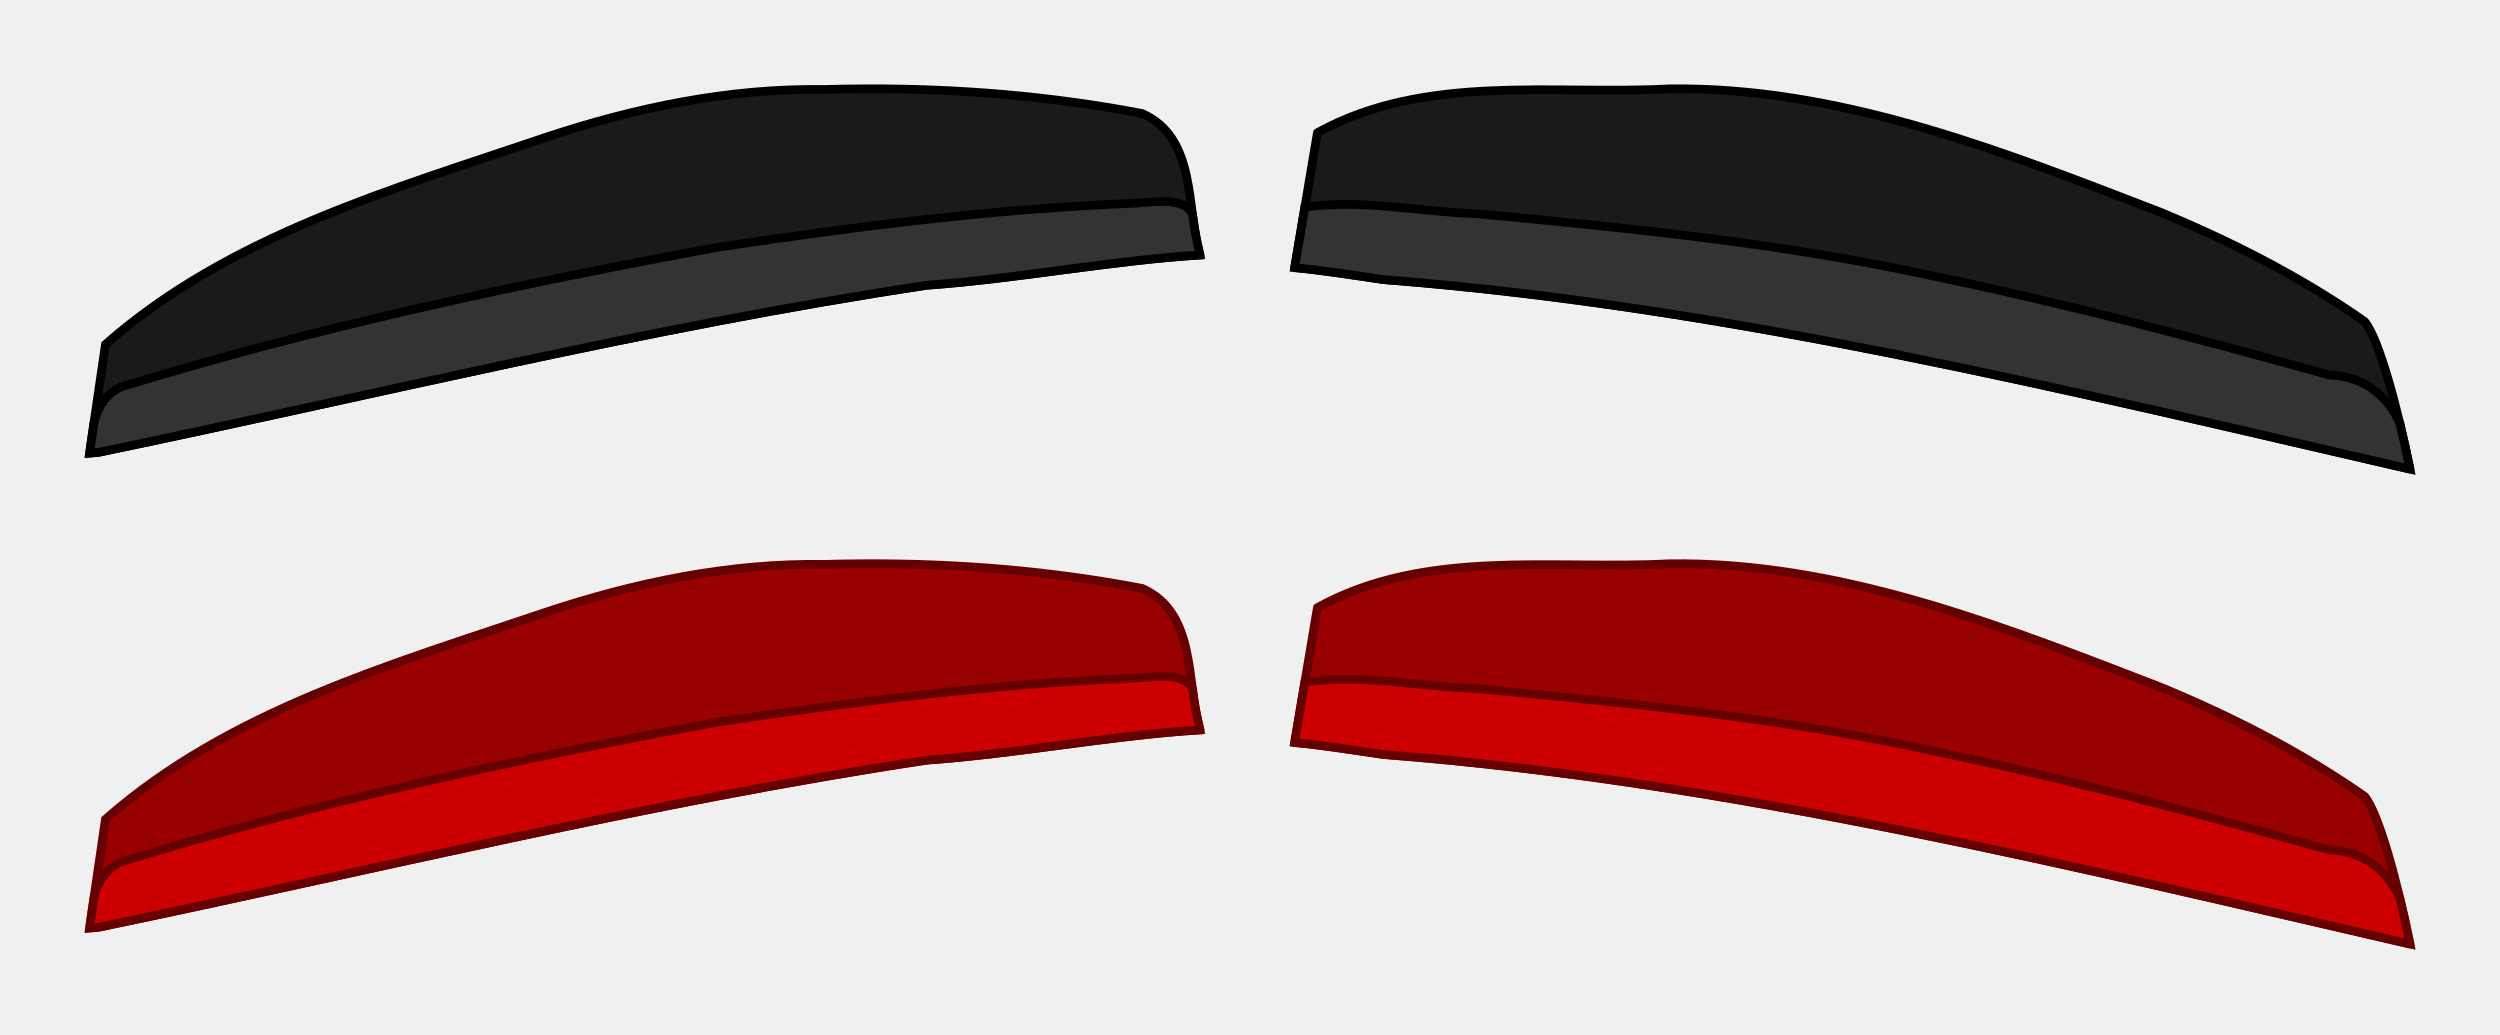
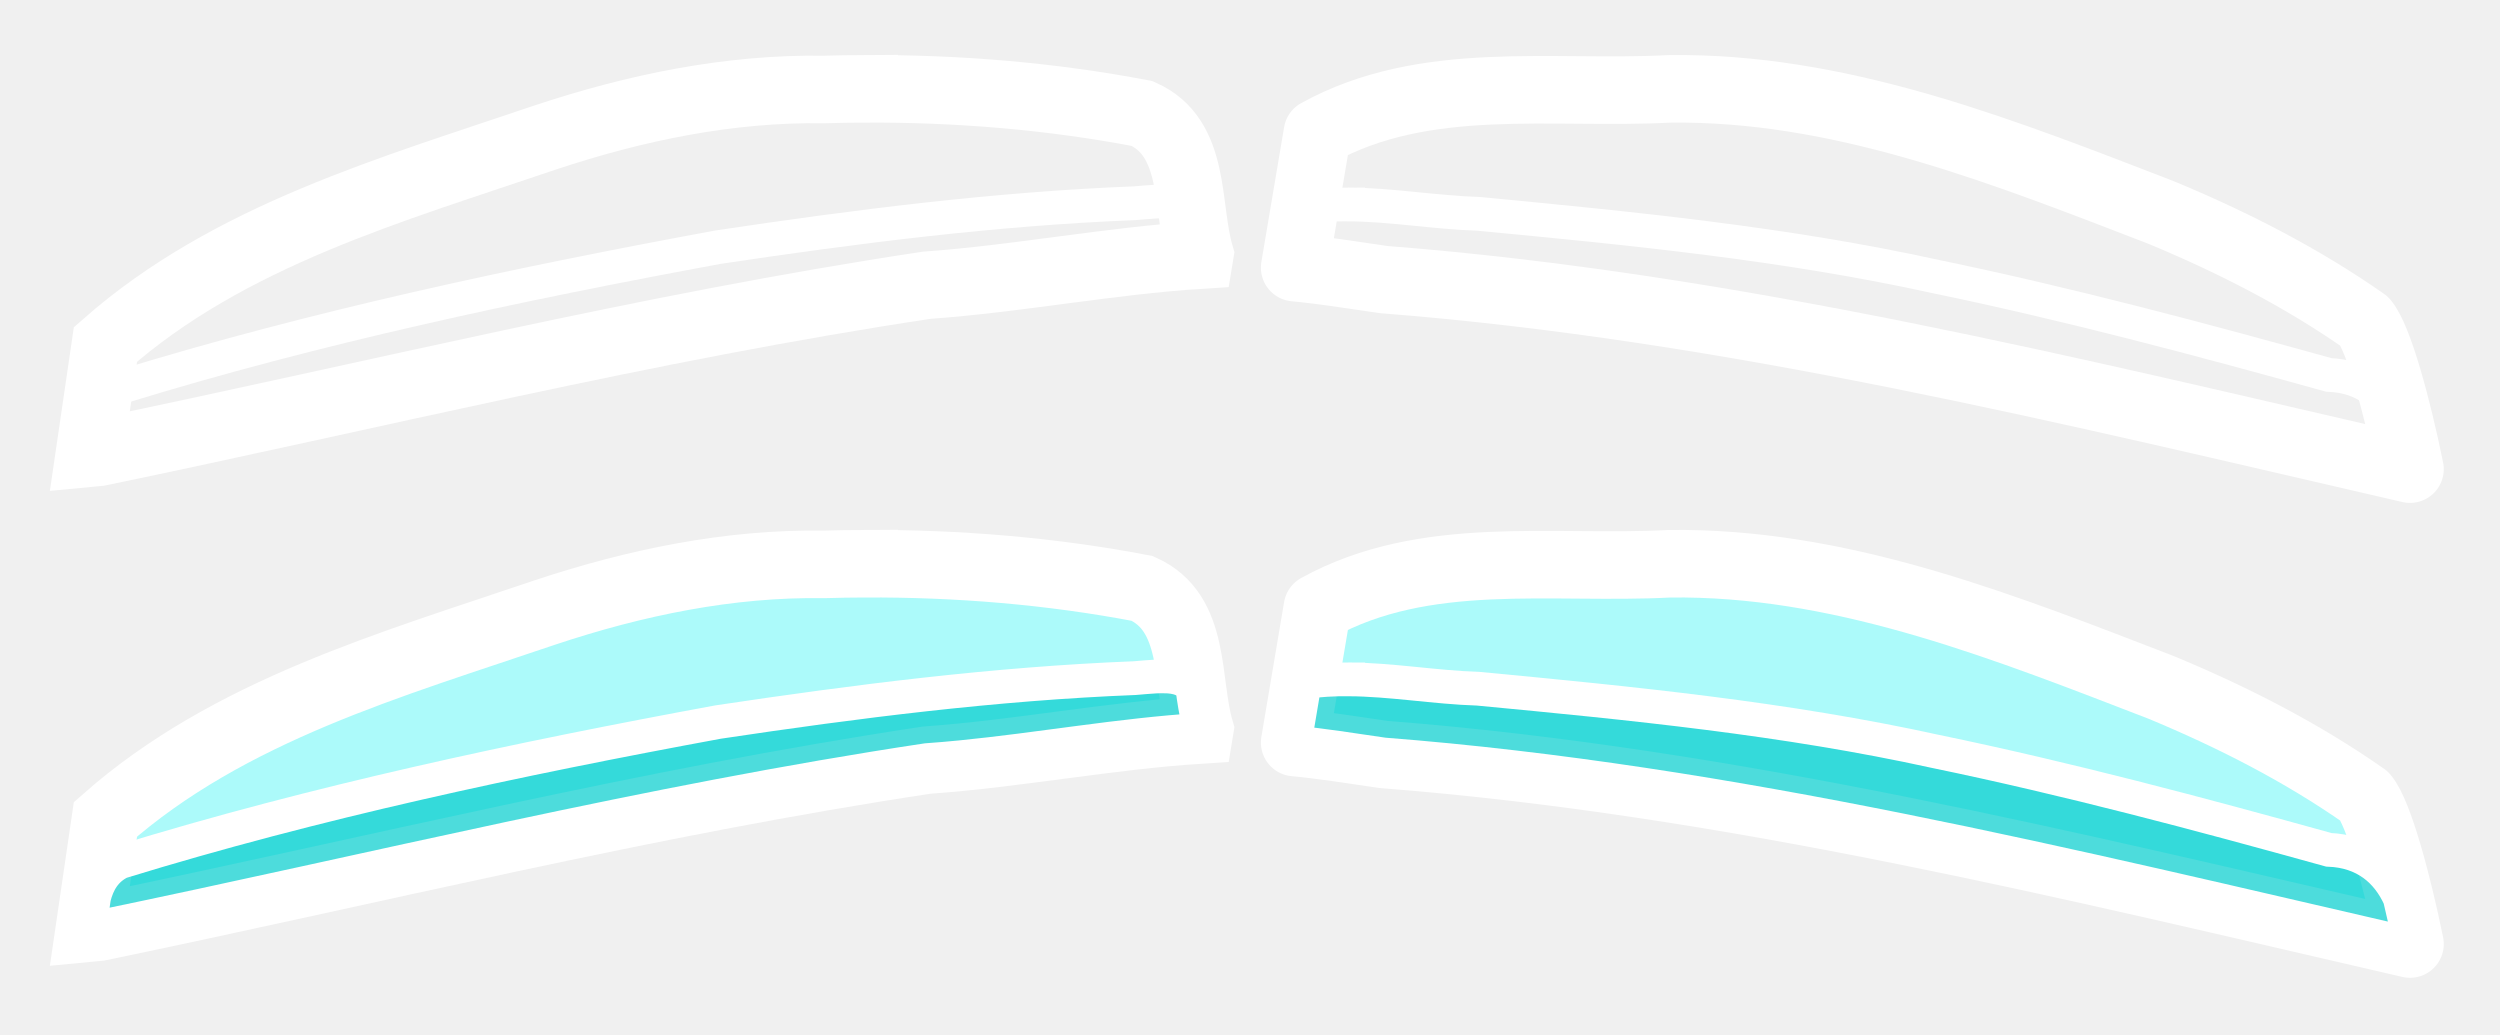
<svg xmlns="http://www.w3.org/2000/svg" width="296.09mm" height="122.488mm" viewBox="0 0 296.09 122.488" version="1.1" id="svg5">
  <defs id="defs2">
    <linearGradient id="linearGradient8705">
      <stop style="stop-color:#0000ff;stop-opacity:1;" offset="0" id="stop8703" />
    </linearGradient>
    <linearGradient id="linearGradient8655">
      <stop style="stop-color:#0000ff;stop-opacity:1;" offset="0" id="stop8653" />
    </linearGradient>
    <linearGradient id="linearGradient8629">
      <stop style="stop-color:#0000ff;stop-opacity:1;" offset="0" id="stop8627" />
    </linearGradient>
    <linearGradient id="linearGradient8541">
      <stop style="stop-color:#000000;stop-opacity:1;" offset="0" id="stop8539" />
    </linearGradient>
  </defs>
  <style type="text/css" id="style2">
	.st0{fill:#61E0DF;}
	.st1{fill:#3ED8D2;}
</style>
  <style type="text/css" id="style2-5">
	.st0{fill:#3ED8D2;}
	.st1{fill:#61E0DF;}
	.st2{opacity:8.000000e-002;}
</style>
-   <g id="g1246" transform="translate(-2.9388548e-6,56.24446)">
-     <g id="g1238" transform="matrix(3.897851,0,0,3.897851,-635.377,-177.2337)">
-       <path id="path1234" style="fill:#990000;fill-opacity:1;stroke:#660000;stroke-width:1.002;stroke-linecap:round;stroke-linejoin:round;stroke-miterlimit:4;stroke-dasharray:none;stroke-opacity:1" d="m 809.639,182.055 c -0.614,-0.007 -1.229,-0.004 -1.846,0.004 -13.495,0.712 -28.039,-1.792 -40.41,5.037 -0.871,5.164 -1.742,10.328 -2.613,15.492 3.24,0.305 6.522,0.837 10.227,1.375 39.949,3.107 78.954,12.805 117.859,21.766 -1.436,-7.059 -3.583,-15.025 -5.213,-16.955 -7.265,-5.086 -15.212,-9.13 -23.391,-12.525 -17.534,-6.755 -35.571,-13.991 -54.613,-14.193 z" transform="scale(0.2645833)" />
-       <path id="path1236" style="fill:#cc0000;fill-opacity:1;stroke:#660000;stroke-width:1px;stroke-linecap:butt;stroke-linejoin:miter;stroke-opacity:1" d="m 770.904,195.33 c -1.657,-0.009 -3.312,0.077 -4.965,0.32 -0.39,2.312 -0.78,4.625 -1.17,6.938 3.24,0.305 6.522,0.837 10.227,1.375 39.947,3.107 78.95,12.805 117.854,21.766 -0.355,-1.744 -0.746,-3.529 -1.17,-5.281 -1.417,-3.136 -4.019,-5.376 -8.156,-5.539 -14.944,-4.148 -29.952,-8.151 -45.145,-11.297 -17.296,-3.802 -34.943,-5.53 -52.547,-7.203 -4.97,-0.155 -9.956,-1.051 -14.928,-1.078 z" transform="scale(0.2645833)" />
+   <g id="g1246" transform="translate(-2.9388548e-6,56.24446)" style="stroke-width:8;stroke-dasharray:none">
+     <g id="g1238" transform="matrix(3.897851,0,0,3.897851,-635.377,-177.2337)" style="stroke-width:2.052;stroke-dasharray:none">
+       <path id="path1234" style="fill:#8fffff;fill-opacity:0.698;stroke:#ffffff;stroke-width:7.757;stroke-linecap:round;stroke-linejoin:round;stroke-miterlimit:4;stroke-dasharray:none;stroke-opacity:1" d="m 809.639,182.055 c -0.614,-0.007 -1.229,-0.004 -1.846,0.004 -13.495,0.712 -28.039,-1.792 -40.41,5.037 -0.871,5.164 -1.742,10.328 -2.613,15.492 3.24,0.305 6.522,0.837 10.227,1.375 39.949,3.107 78.954,12.805 117.859,21.766 -1.436,-7.059 -3.583,-15.025 -5.213,-16.955 -7.265,-5.086 -15.212,-9.13 -23.391,-12.525 -17.534,-6.755 -35.571,-13.991 -54.613,-14.193 z" transform="scale(0.2645833)" />
+       <path id="path1236" style="fill:#00cdcd;fill-opacity:0.698;stroke:#ffffff;stroke-width:3.879;stroke-linecap:butt;stroke-linejoin:miter;stroke-opacity:1;stroke-dasharray:none" d="m 770.904,195.33 c -1.657,-0.009 -3.312,0.077 -4.965,0.32 -0.39,2.312 -0.78,4.625 -1.17,6.938 3.24,0.305 6.522,0.837 10.227,1.375 39.947,3.107 78.95,12.805 117.854,21.766 -0.355,-1.744 -0.746,-3.529 -1.17,-5.281 -1.417,-3.136 -4.019,-5.376 -8.156,-5.539 -14.944,-4.148 -29.952,-8.151 -45.145,-11.297 -17.296,-3.802 -34.943,-5.53 -52.547,-7.203 -4.97,-0.155 -9.956,-1.051 -14.928,-1.078 z" transform="scale(0.2645833)" />
    </g>
-     <g id="g1244" transform="matrix(3.897851,0,0,3.897851,-154.9272,-177.7097)">
-       <path id="path1240" style="display:inline;fill:#990000;fill-opacity:1;stroke:#660000;stroke-width:1px;stroke-linecap:butt;stroke-linejoin:miter;stroke-opacity:1" d="m 249.461,182.514 c -1.53,0.007 -3.058,0.034 -4.586,0.078 -10.936,-0.166 -21.718,2.083 -32.059,5.52 -17.575,5.976 -36.254,11.221 -50.482,23.758 l -1.826,12.479 c 0.337,-0.033 0.699,-0.045 1.029,-0.084 31.579,-6.538 63.106,-14.375 95.104,-19.191 10.479,-0.747 20.947,-2.804 31.387,-3.465 0.002,-0.013 0.002,-0.026 0.004,-0.039 -1.611,-5.502 -0.358,-13.418 -6.635,-16.217 -10.492,-2.01 -21.227,-2.888 -31.936,-2.838 z" transform="scale(0.2645833)" />
-       <path id="path1242" style="fill:#cc0000;fill-opacity:1;stroke:#660000;stroke-width:1px;stroke-linecap:butt;stroke-linejoin:miter;stroke-opacity:1" d="m 283.938,195.447 c -0.298,-0.006 -0.605,0.001 -0.914,0.016 -0.826,0.038 -1.678,0.131 -2.471,0.191 -16.038,0.632 -32.001,2.665 -47.863,5.045 -23.107,4.265 -46.163,9.168 -68.635,16.076 -1.757,0.867 -2.591,2.335 -3.031,4.055 l -0.434,2.961 c -0.015,0.187 -0.045,0.366 -0.059,0.555 0.33,-0.031 0.683,-0.044 1.006,-0.082 31.579,-6.538 63.106,-14.375 95.104,-19.191 1.31,-0.093 2.62,-0.206 3.93,-0.336 9.163,-0.906 18.317,-2.564 27.449,-3.143 -0.056,-0.275 -0.113,-0.549 -0.17,-0.824 -0.293,-1.223 -0.501,-2.519 -0.678,-3.857 -0.558,-1.112 -1.795,-1.438 -3.234,-1.465 z" transform="scale(0.2645833)" />
+     <g id="g1244" transform="matrix(3.897851,0,0,3.897851,-154.9272,-177.7097)" style="stroke-width:2.052;stroke-dasharray:none">
+       <path id="path1240" style="display:inline;fill:#8fffff;fill-opacity:0.698;stroke:#ffffff;stroke-width:7.757;stroke-linecap:butt;stroke-linejoin:miter;stroke-opacity:1;stroke-dasharray:none" d="m 249.461,182.514 c -1.53,0.007 -3.058,0.034 -4.586,0.078 -10.936,-0.166 -21.718,2.083 -32.059,5.52 -17.575,5.976 -36.254,11.221 -50.482,23.758 l -1.826,12.479 c 0.337,-0.033 0.699,-0.045 1.029,-0.084 31.579,-6.538 63.106,-14.375 95.104,-19.191 10.479,-0.747 20.947,-2.804 31.387,-3.465 0.002,-0.013 0.002,-0.026 0.004,-0.039 -1.611,-5.502 -0.358,-13.418 -6.635,-16.217 -10.492,-2.01 -21.227,-2.888 -31.936,-2.838 z" transform="scale(0.2645833)" />
+       <path id="path1242" style="fill:#00cdcd;fill-opacity:0.698;stroke:#ffffff;stroke-width:3.879;stroke-linecap:butt;stroke-linejoin:miter;stroke-opacity:1;stroke-dasharray:none" d="m 283.938,195.447 c -0.298,-0.006 -0.605,0.001 -0.914,0.016 -0.826,0.038 -1.678,0.131 -2.471,0.191 -16.038,0.632 -32.001,2.665 -47.863,5.045 -23.107,4.265 -46.163,9.168 -68.635,16.076 -1.757,0.867 -2.591,2.335 -3.031,4.055 l -0.434,2.961 c -0.015,0.187 -0.045,0.366 -0.059,0.555 0.33,-0.031 0.683,-0.044 1.006,-0.082 31.579,-6.538 63.106,-14.375 95.104,-19.191 1.31,-0.093 2.62,-0.206 3.93,-0.336 9.163,-0.906 18.317,-2.564 27.449,-3.143 -0.056,-0.275 -0.113,-0.549 -0.17,-0.824 -0.293,-1.223 -0.501,-2.519 -0.678,-3.857 -0.558,-1.112 -1.795,-1.438 -3.234,-1.465 z" transform="scale(0.2645833)" />
    </g>
  </g>
-   <g id="g1232">
-     <g id="g26325" transform="matrix(3.897851,0,0,3.897851,-635.377,-177.2337)">
-       <path id="path25607" style="fill:#1a1a1a;stroke:#000000;stroke-width:1.002;stroke-linecap:round;stroke-linejoin:round;stroke-miterlimit:4;stroke-dasharray:none;stroke-opacity:1" d="m 809.639,182.055 c -0.614,-0.007 -1.229,-0.004 -1.846,0.004 -13.495,0.712 -28.039,-1.792 -40.41,5.037 -0.871,5.164 -1.742,10.328 -2.613,15.492 3.24,0.305 6.522,0.837 10.227,1.375 39.949,3.107 78.954,12.805 117.859,21.766 -1.436,-7.059 -3.583,-15.025 -5.213,-16.955 -7.265,-5.086 -15.212,-9.13 -23.391,-12.525 -17.534,-6.755 -35.571,-13.991 -54.613,-14.193 z" transform="scale(0.2645833)" />
-       <path id="path26050" style="fill:#333333;stroke:#000000;stroke-width:1px;stroke-linecap:butt;stroke-linejoin:miter;stroke-opacity:1" d="m 770.904,195.33 c -1.657,-0.009 -3.312,0.077 -4.965,0.32 -0.39,2.312 -0.78,4.625 -1.17,6.938 3.24,0.305 6.522,0.837 10.227,1.375 39.947,3.107 78.95,12.805 117.854,21.766 -0.355,-1.744 -0.746,-3.529 -1.17,-5.281 -1.417,-3.136 -4.019,-5.376 -8.156,-5.539 -14.944,-4.148 -29.952,-8.151 -45.145,-11.297 -17.296,-3.802 -34.943,-5.53 -52.547,-7.203 -4.97,-0.155 -9.956,-1.051 -14.928,-1.078 z" transform="scale(0.2645833)" />
+   <g id="g1232" style="stroke-width:8;stroke-dasharray:none">
+     <g id="g26325" transform="matrix(3.897851,0,0,3.897851,-635.377,-177.2337)" style="stroke-width:2.052;stroke-dasharray:none">
+       <path id="path25607" style="fill:none;stroke:#ffffff;stroke-width:7.757;stroke-linecap:round;stroke-linejoin:round;stroke-miterlimit:4;stroke-dasharray:none;stroke-opacity:1" d="m 809.639,182.055 c -0.614,-0.007 -1.229,-0.004 -1.846,0.004 -13.495,0.712 -28.039,-1.792 -40.41,5.037 -0.871,5.164 -1.742,10.328 -2.613,15.492 3.24,0.305 6.522,0.837 10.227,1.375 39.949,3.107 78.954,12.805 117.859,21.766 -1.436,-7.059 -3.583,-15.025 -5.213,-16.955 -7.265,-5.086 -15.212,-9.13 -23.391,-12.525 -17.534,-6.755 -35.571,-13.991 -54.613,-14.193 z" transform="scale(0.2645833)" />
+       <path id="path26050" style="fill:none;stroke:#ffffff;stroke-width:3.879;stroke-linecap:butt;stroke-linejoin:miter;stroke-opacity:1;stroke-dasharray:none" d="m 770.904,195.33 c -1.657,-0.009 -3.312,0.077 -4.965,0.32 -0.39,2.312 -0.78,4.625 -1.17,6.938 3.24,0.305 6.522,0.837 10.227,1.375 39.947,3.107 78.95,12.805 117.854,21.766 -0.355,-1.744 -0.746,-3.529 -1.17,-5.281 -1.417,-3.136 -4.019,-5.376 -8.156,-5.539 -14.944,-4.148 -29.952,-8.151 -45.145,-11.297 -17.296,-3.802 -34.943,-5.53 -52.547,-7.203 -4.97,-0.155 -9.956,-1.051 -14.928,-1.078 z" transform="scale(0.2645833)" />
    </g>
-     <g id="g25406" transform="matrix(3.897851,0,0,3.897851,-154.9272,-177.7097)">
-       <path id="path24614" style="display:inline;fill:#1a1a1a;stroke:#000000;stroke-width:1px;stroke-linecap:butt;stroke-linejoin:miter;stroke-opacity:1" d="m 249.461,182.514 c -1.53,0.007 -3.058,0.034 -4.586,0.078 -10.936,-0.166 -21.718,2.083 -32.059,5.52 -17.575,5.976 -36.254,11.221 -50.482,23.758 l -1.826,12.479 c 0.337,-0.033 0.699,-0.045 1.029,-0.084 31.579,-6.538 63.106,-14.375 95.104,-19.191 10.479,-0.747 20.947,-2.804 31.387,-3.465 0.002,-0.013 0.002,-0.026 0.004,-0.039 -1.611,-5.502 -0.358,-13.418 -6.635,-16.217 -10.492,-2.01 -21.227,-2.888 -31.936,-2.838 z" transform="scale(0.2645833)" />
-       <path id="path24977" style="fill:#333333;stroke:#000000;stroke-width:1px;stroke-linecap:butt;stroke-linejoin:miter;stroke-opacity:1" d="m 283.938,195.447 c -0.298,-0.006 -0.605,0.001 -0.914,0.016 -0.826,0.038 -1.678,0.131 -2.471,0.191 -16.038,0.632 -32.001,2.665 -47.863,5.045 -23.107,4.265 -46.163,9.168 -68.635,16.076 -1.757,0.867 -2.591,2.335 -3.031,4.055 l -0.434,2.961 c -0.015,0.187 -0.045,0.366 -0.059,0.555 0.33,-0.031 0.683,-0.044 1.006,-0.082 31.579,-6.538 63.106,-14.375 95.104,-19.191 1.31,-0.093 2.62,-0.206 3.93,-0.336 9.163,-0.906 18.317,-2.564 27.449,-3.143 -0.056,-0.275 -0.113,-0.549 -0.17,-0.824 -0.293,-1.223 -0.501,-2.519 -0.678,-3.857 -0.558,-1.112 -1.795,-1.438 -3.234,-1.465 z" transform="scale(0.2645833)" />
+     <g id="g25406" transform="matrix(3.897851,0,0,3.897851,-154.9272,-177.7097)" style="stroke-width:2.052;stroke-dasharray:none">
+       <path id="path24614" style="display:inline;fill:none;stroke:#ffffff;stroke-width:7.757;stroke-linecap:butt;stroke-linejoin:miter;stroke-opacity:1;stroke-dasharray:none" d="m 249.461,182.514 c -1.53,0.007 -3.058,0.034 -4.586,0.078 -10.936,-0.166 -21.718,2.083 -32.059,5.52 -17.575,5.976 -36.254,11.221 -50.482,23.758 l -1.826,12.479 c 0.337,-0.033 0.699,-0.045 1.029,-0.084 31.579,-6.538 63.106,-14.375 95.104,-19.191 10.479,-0.747 20.947,-2.804 31.387,-3.465 0.002,-0.013 0.002,-0.026 0.004,-0.039 -1.611,-5.502 -0.358,-13.418 -6.635,-16.217 -10.492,-2.01 -21.227,-2.888 -31.936,-2.838 z" transform="scale(0.2645833)" />
+       <path id="path24977" style="fill:none;stroke:#ffffff;stroke-width:3.879;stroke-linecap:butt;stroke-linejoin:miter;stroke-opacity:1;stroke-dasharray:none" d="m 283.938,195.447 c -0.298,-0.006 -0.605,0.001 -0.914,0.016 -0.826,0.038 -1.678,0.131 -2.471,0.191 -16.038,0.632 -32.001,2.665 -47.863,5.045 -23.107,4.265 -46.163,9.168 -68.635,16.076 -1.757,0.867 -2.591,2.335 -3.031,4.055 l -0.434,2.961 c -0.015,0.187 -0.045,0.366 -0.059,0.555 0.33,-0.031 0.683,-0.044 1.006,-0.082 31.579,-6.538 63.106,-14.375 95.104,-19.191 1.31,-0.093 2.62,-0.206 3.93,-0.336 9.163,-0.906 18.317,-2.564 27.449,-3.143 -0.056,-0.275 -0.113,-0.549 -0.17,-0.824 -0.293,-1.223 -0.501,-2.519 -0.678,-3.857 -0.558,-1.112 -1.795,-1.438 -3.234,-1.465 z" transform="scale(0.2645833)" />
    </g>
  </g>
</svg>
